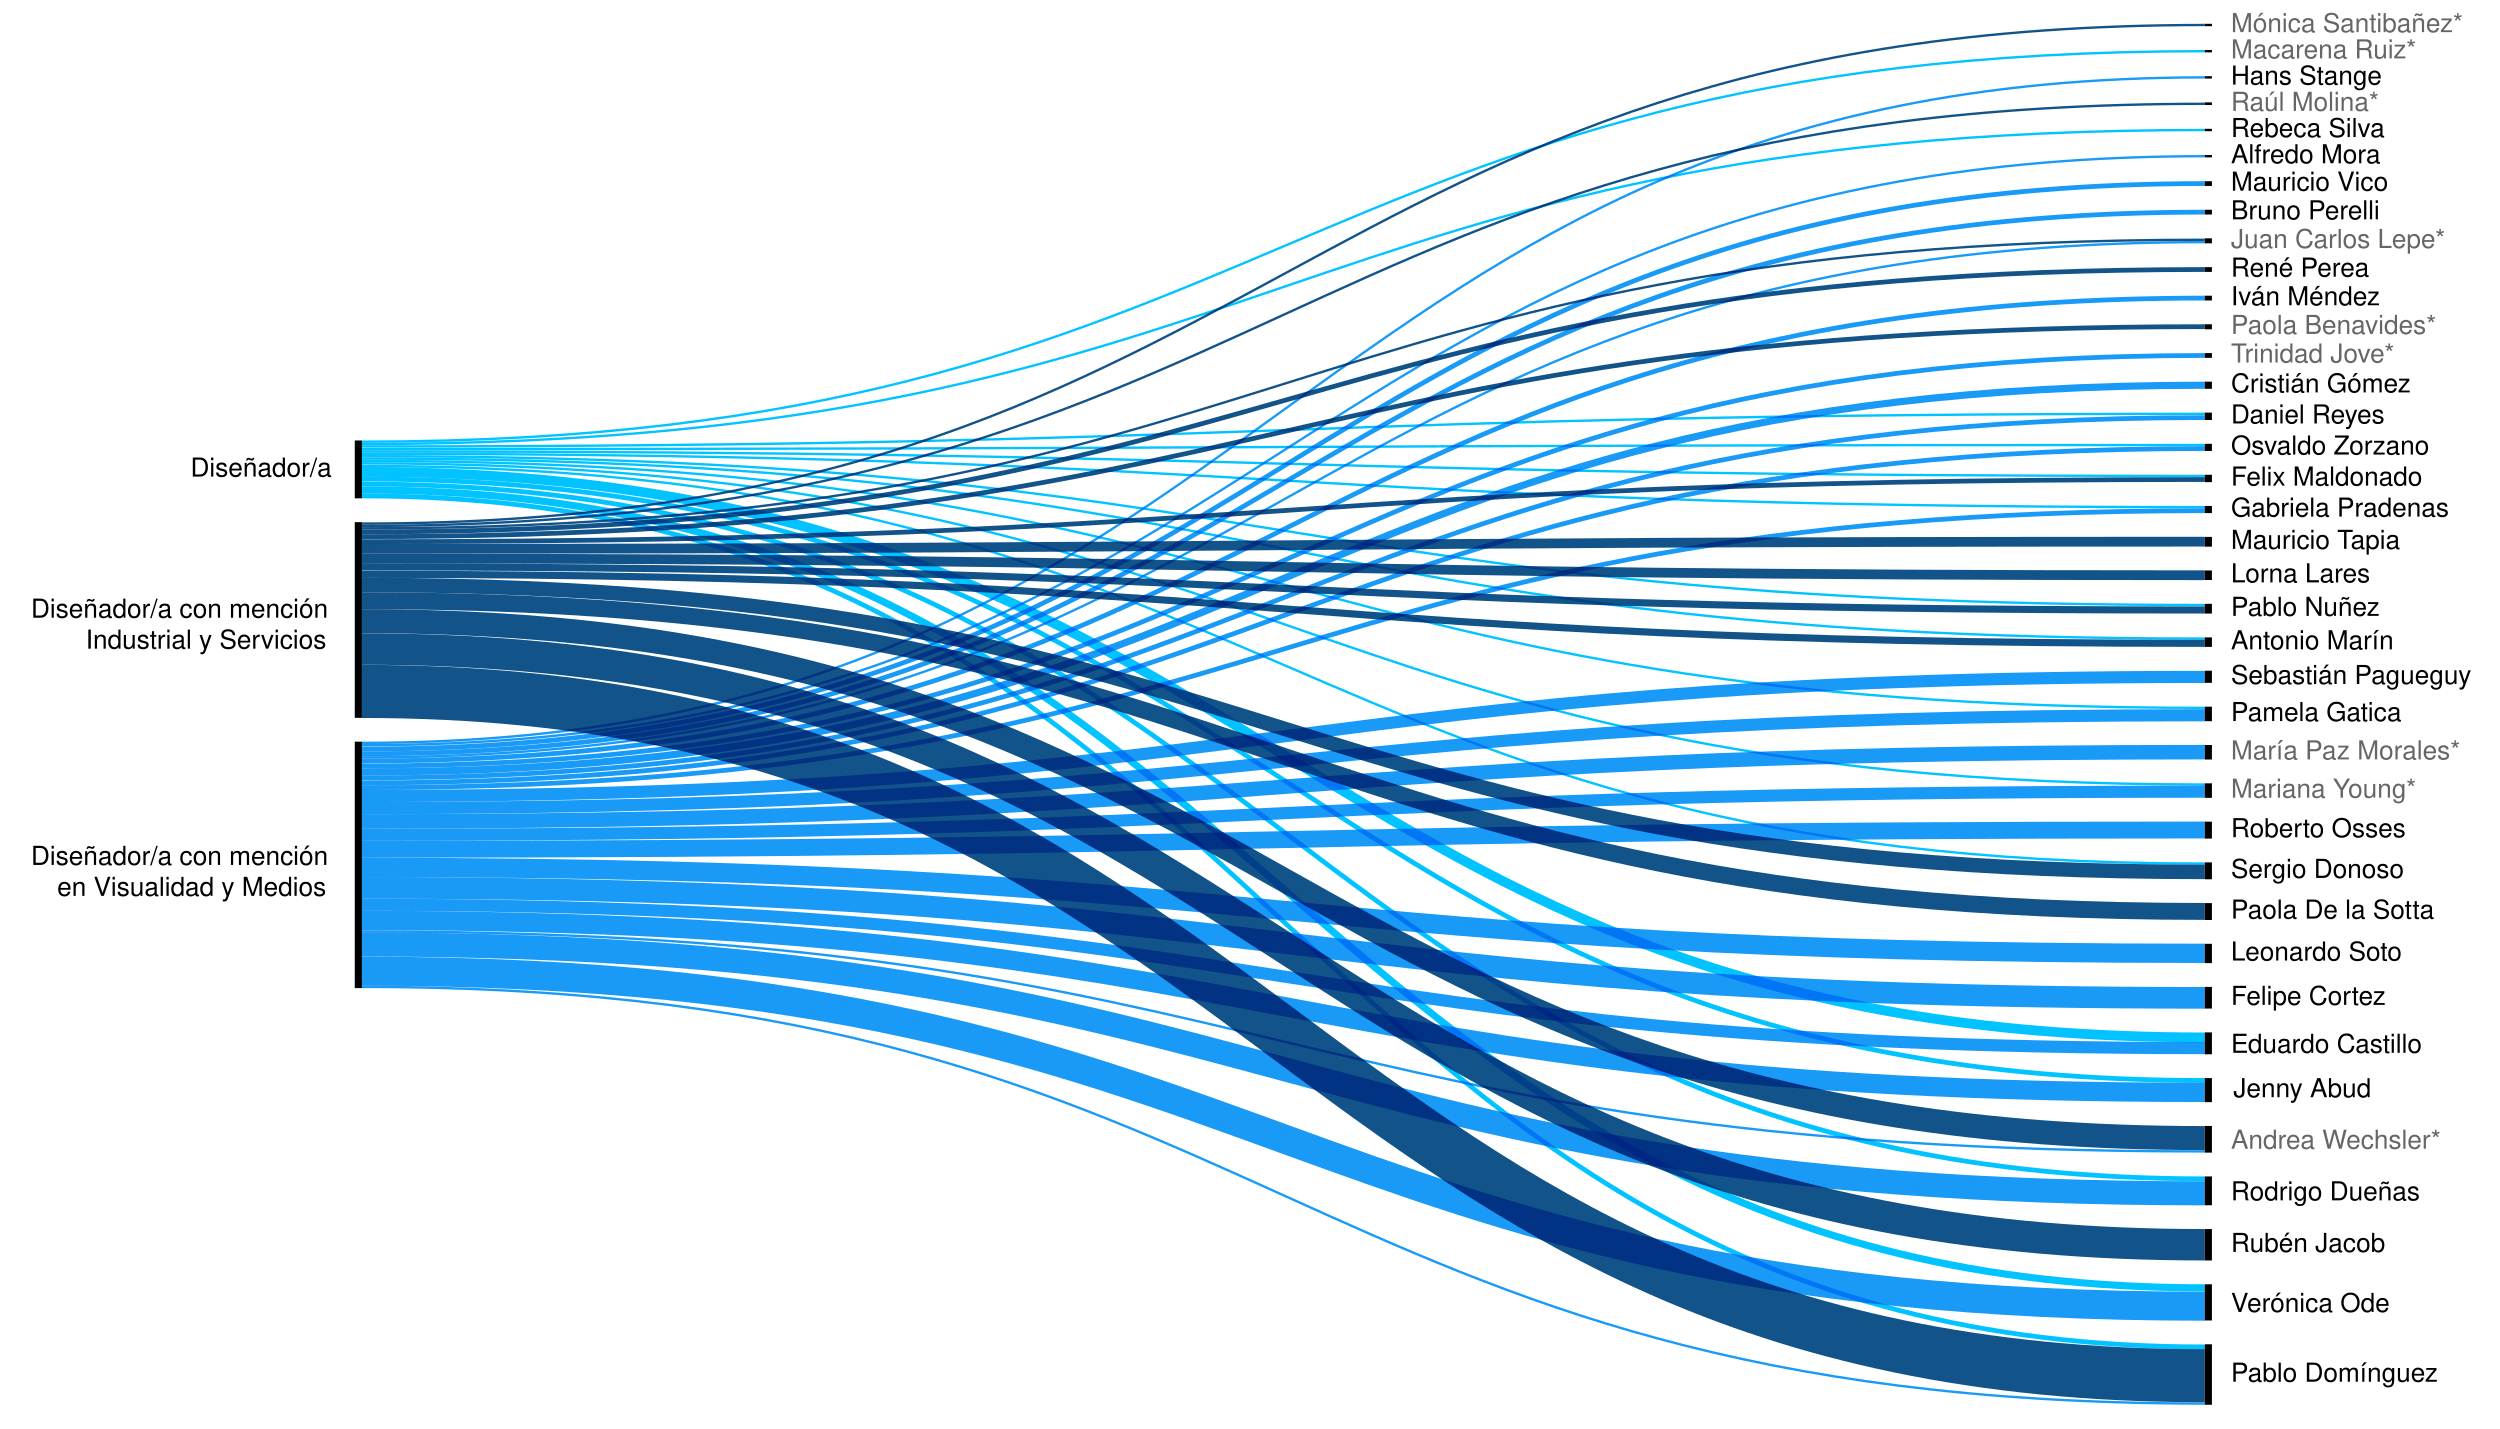
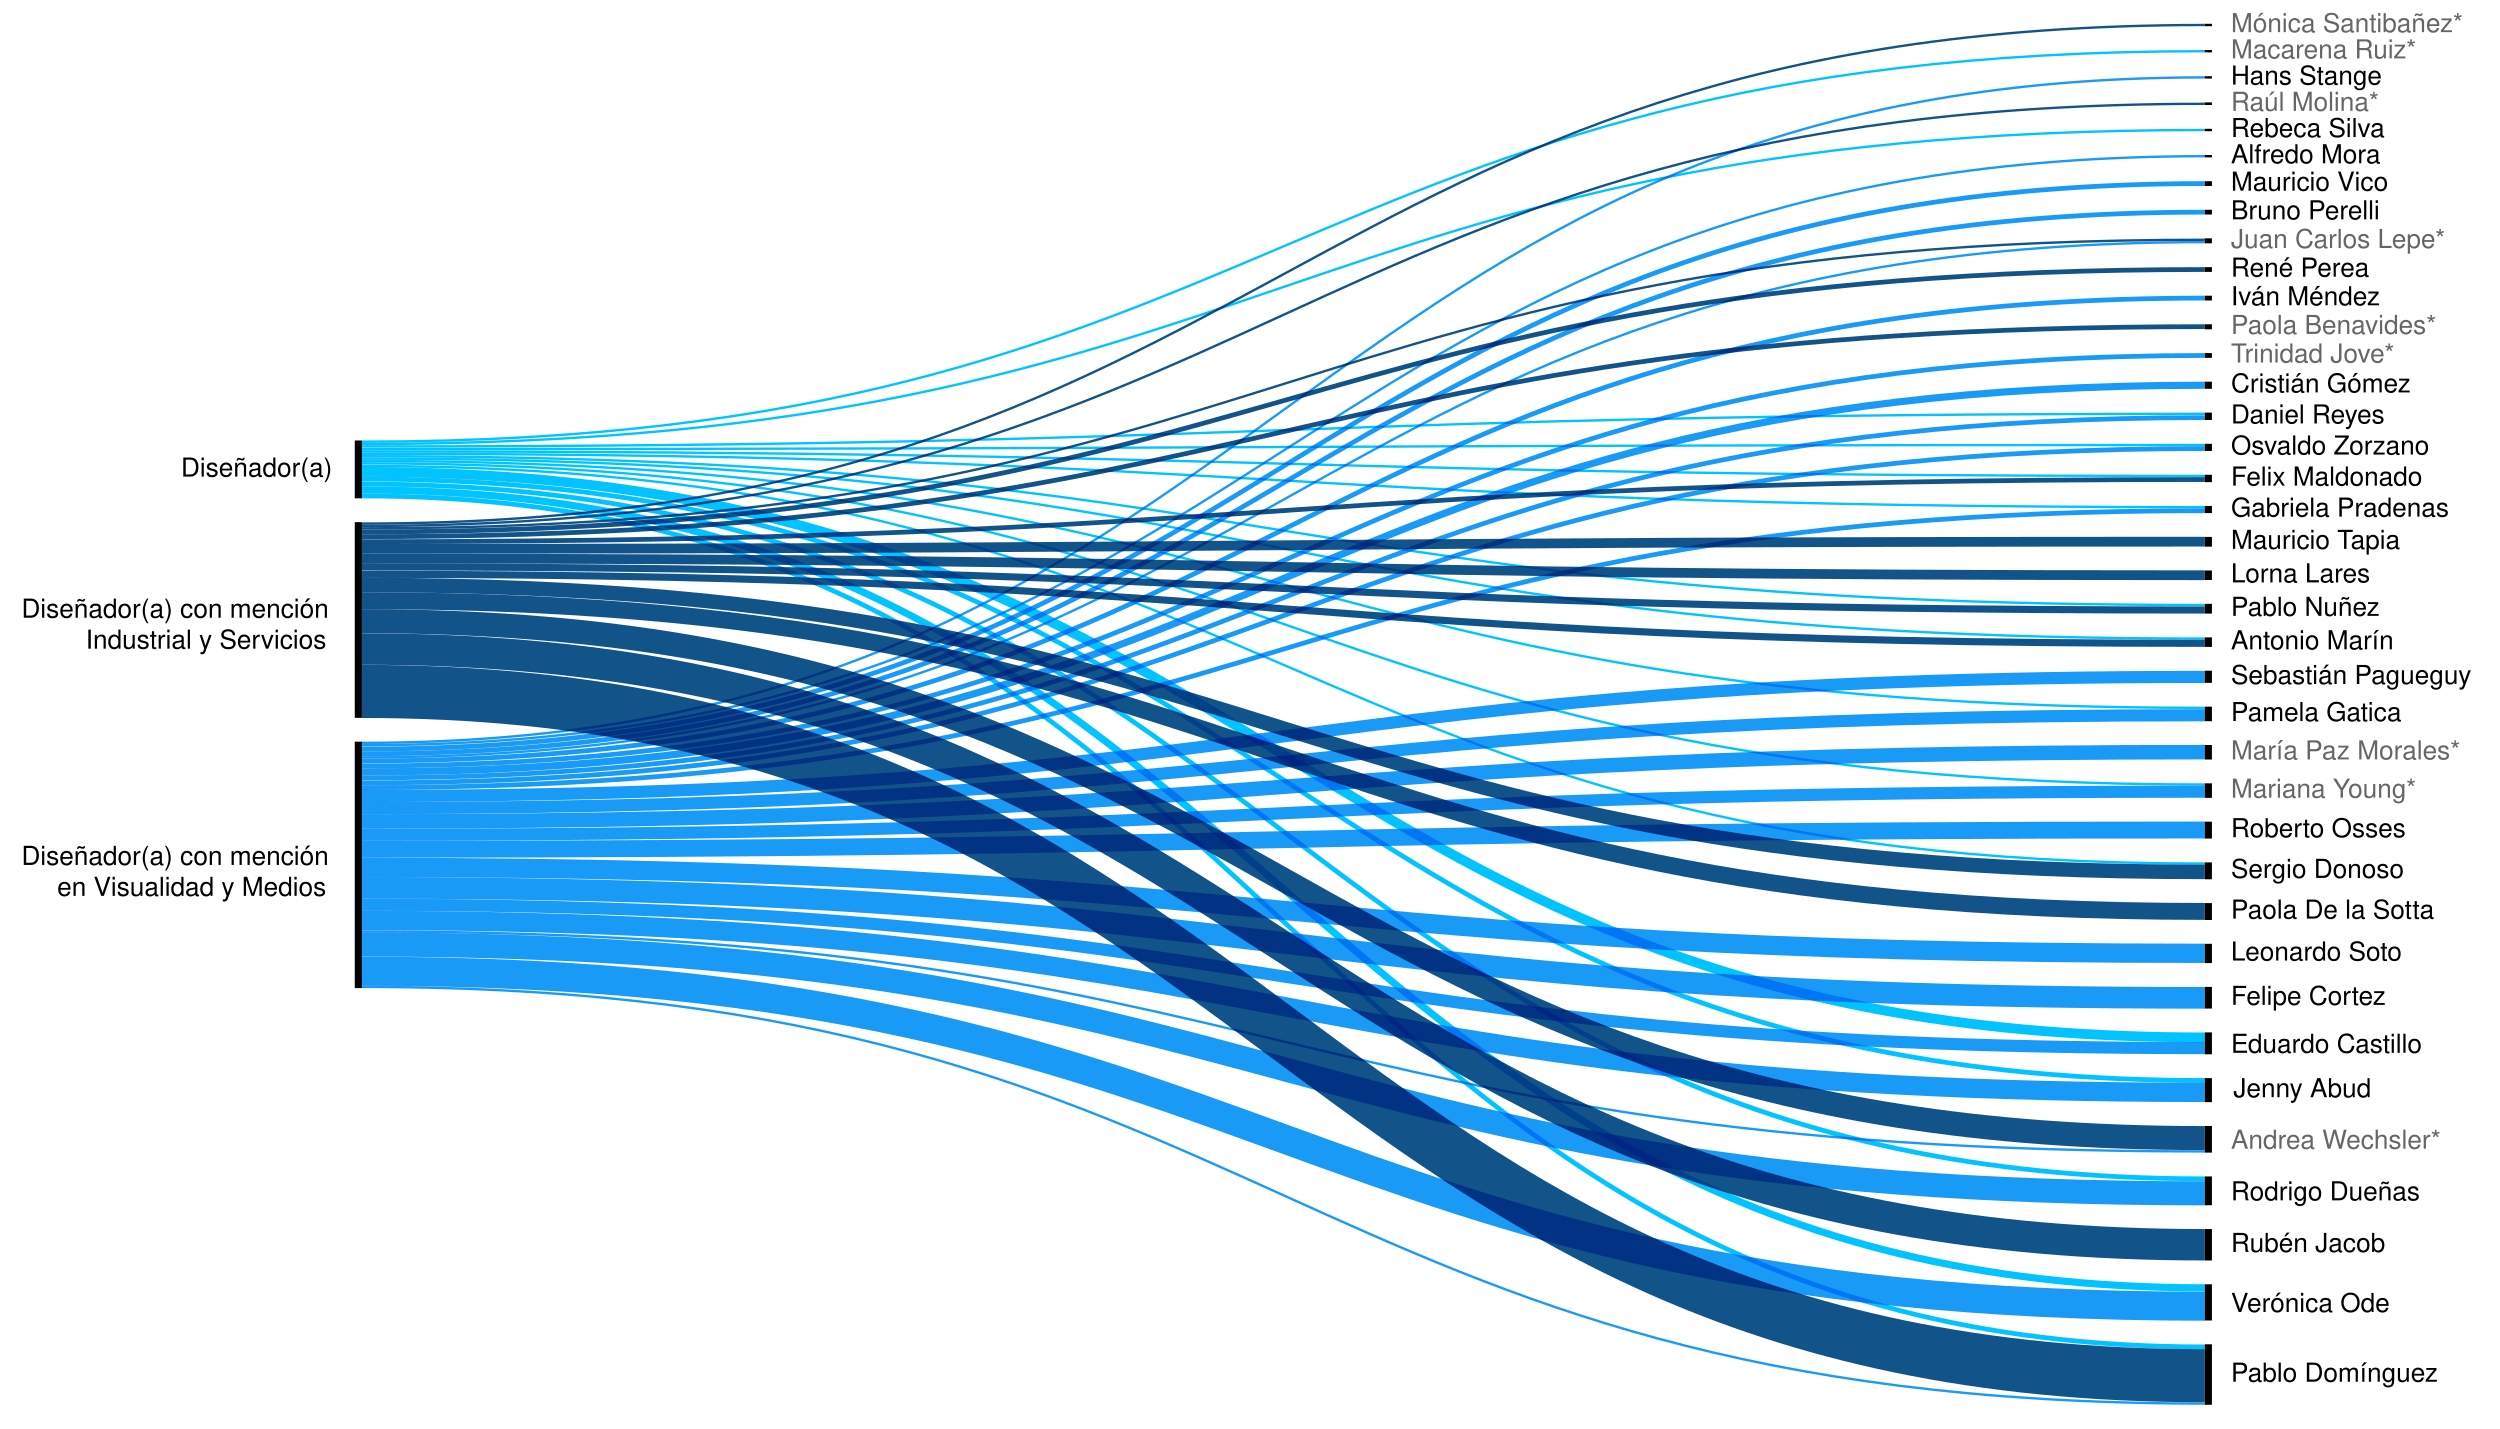
<svg xmlns="http://www.w3.org/2000/svg" version="1.2" viewBox="0 0 1050 600">
  <style>
		tspan { white-space:pre } 
		.s0 { fill: #000000 } 
		.s1 { mix-blend-mode: multiply;fill: none;stroke: #189af6;stroke-width: 9.1 } 
		.s2 { mix-blend-mode: multiply;fill: none;stroke: #189af6;stroke-width: 2 } 
		.s3 { mix-blend-mode: multiply;fill: none;stroke: #00c3ff;stroke-width: 3 } 
		.s4 { mix-blend-mode: multiply;fill: none;stroke: #125389;stroke-width: 4.1 } 
		.s5 { mix-blend-mode: multiply;fill: none;stroke: #189af6;stroke-width: 3 } 
		.s6 { mix-blend-mode: multiply;fill: none;stroke: #189af6;stroke-width: 1 } 
		.s7 { mix-blend-mode: multiply;fill: none;stroke: #189af6;stroke-width: 7.1 } 
		.s8 { mix-blend-mode: multiply;fill: none;stroke: #125389;stroke-width: 22.3 } 
		.s9 { mix-blend-mode: multiply;fill: none;stroke: #125389;stroke-width: 13.2 } 
		.s10 { mix-blend-mode: multiply;fill: none;stroke: #125389;stroke-width: 10.1 } 
		.s11 { mix-blend-mode: multiply;fill: none;stroke: #125389;stroke-width: 6.1 } 
		.s12 { mix-blend-mode: multiply;fill: none;stroke: #189af6;stroke-width: 12.2 } 
		.s13 { mix-blend-mode: multiply;fill: none;stroke: #189af6;stroke-width: 5.1 } 
		.s14 { mix-blend-mode: multiply;fill: none;stroke: #189af6;stroke-width: 10.1 } 
		.s15 { mix-blend-mode: multiply;fill: none;stroke: #00c3ff;stroke-width: 4.1 } 
		.s16 { mix-blend-mode: multiply;fill: none;stroke: #189af6;stroke-width: 8.1 } 
		.s17 { mix-blend-mode: multiply;fill: none;stroke: #00c3ff;stroke-width: 2 } 
		.s18 { mix-blend-mode: multiply;fill: none;stroke: #00c3ff;stroke-width: 1 } 
		.s19 { mix-blend-mode: multiply;fill: none;stroke: #125389;stroke-width: 3 } 
		.s20 { mix-blend-mode: multiply;fill: none;stroke: #125389;stroke-width: 7.1 } 
		.s21 { mix-blend-mode: multiply;fill: none;stroke: #189af6;stroke-width: 6.1 } 
		.s22 { mix-blend-mode: multiply;fill: none;stroke: #125389;stroke-width: 1 } 
		.s23 { mix-blend-mode: multiply;fill: none;stroke: #125389;stroke-width: 2 } 
		.t24 { font-size: 11px;fill: #000000;font-family: Helvetica, Arial, sans-serif } 
		.asterisco {fill: #666666; } 
	</style>
  <g id="visualization">
    <g>
      <path class="s0" d="m926 10h3v1h-3z" />
      <path class="s0" d="m926 21h3v1h-3z" />
      <path class="s0" d="m926 32h3v1h-3z" />
      <path class="s0" d="m926 43h3v1.1h-3z" />
      <path class="s0" d="m926 54.1h3v1h-3z" />
      <path class="s0" d="m926 65.1h3v1h-3z" />
      <path class="s0" d="m926 76.1h3v2h-3z" />
      <path class="s0" d="m926 88.1h3v2h-3z" />
      <path class="s0" d="m926 100.1h3v2.1h-3z" />
      <path class="s0" d="m926 112.2h3v2h-3z" />
      <path class="s0" d="m926 124.2h3v2h-3z" />
      <path class="s0" d="m926 136.2h3v2.1h-3z" />
      <path class="s0" d="m926 148.3h3v2h-3z" />
      <path class="s0" d="m926 160.3h3v3h-3z" />
      <path class="s0" d="m926 173.3h3v3.1h-3z" />
      <path class="s0" d="m926 186.4h3v3h-3z" />
      <path class="s0" d="m926 199.4h3v3.1h-3z" />
      <path class="s0" d="m926 212.5h3v3h-3z" />
      <path class="s0" d="m926 225.5h3v4.1h-3z" />
      <path class="s0" d="m926 239.6h3v4h-3z" />
      <path class="s0" d="m926 253.6h3v4.1h-3z" />
      <path class="s0" d="m926 267.7h3v4h-3z" />
      <path class="s0" d="m926 281.7h3v5.1h-3z" />
      <path class="s0" d="m926 296.8h3v6.1h-3z" />
      <path class="s0" d="m926 312.9h3v6.1h-3z" />
      <path class="s0" d="m926 329h3v6.1h-3z" />
      <path class="s0" d="m926 345.1h3v7.1h-3z" />
      <path class="s0" d="m926 362.2h3v7.1h-3z" />
      <path class="s0" d="m926 379.3h3v7.1h-3z" />
      <path class="s0" d="m926 396.4h3v8.1h-3z" />
      <path class="s0" d="m926 414.5h3v9.1h-3z" />
      <path class="s0" d="m926 433.6h3v9.2h-3z" />
      <path class="s0" d="m926 452.8h3v10.1h-3z" />
      <path class="s0" d="m926 472.9h3v11.2h-3z" />
      <path class="s0" d="m926 494.1h3v12.1h-3z" />
      <path class="s0" d="m926 516.2h3v13.2h-3z" />
      <path class="s0" d="m926 539.4h3v15.2h-3z" />
      <path class="s0" d="m149 185h3v24.3h-3z" />
      <path class="s0" d="m926 564.6h3v25.4h-3z" />
      <path class="s0" d="m149 219.3h3v82.2h-3z" />
      <path class="s0" d="m149 311.5h3v103.5h-3z" />
    </g>
    <g>
      <g>
        <path class="s1" d="m152 372.9c387 0 387 46.2 774 46.2" />
      </g>
      <g>
        <path class="s2" d="m152 314.6c387 0 387-237.5 774-237.5" />
      </g>
      <g>
        <path class="s3" d="m152 205.8c387 0 387 335.1 774 335.1" />
      </g>
      <g>
        <path class="s4" d="m152 230.5c387 0 387-3 774-3" />
      </g>
      <g>
        <path class="s4" d="m152 234.6c387 0 387 7 774 7" />
      </g>
      <g>
        <path class="s5" d="m152 324.2c387 0 387-162.4 774-162.4" />
      </g>
      <g>
        <path class="s6" d="m152 414.5c387 0 387 175 774 175" />
      </g>
      <g>
        <path class="s7" d="m152 356.7c387 0 387-8.1 774-8.1" />
      </g>
      <g>
        <path class="s8" d="m152 290.4c387 0 387 287.4 774 287.4" />
      </g>
      <g>
        <path class="s9" d="m152 272.6c387 0 387 250.2 774 250.2" />
      </g>
      <g>
        <path class="s10" d="m152 260.9c387 0 387 217.1 774 217.1" />
      </g>
      <g>
        <path class="s11" d="m152 245.7c387 0 387 120.5 774 120.5" />
      </g>
      <g>
        <path class="s12" d="m152 407.9c387 0 387 140.7 774 140.7" />
      </g>
      <g>
        <path class="s13" d="m152 380c387 0 387 60.2 774 60.2" />
      </g>
      <g>
        <path class="s14" d="m152 396.7c387 0 387 104.5 774 104.5" />
      </g>
      <g>
        <path class="s15" d="m152 198.2c387 0 387 237.5 774 237.5" />
      </g>
      <g>
        <path class="s16" d="m152 386.6c387 0 387 72.2 774 72.2" />
      </g>
      <g>
        <path class="s2" d="m152 316.6c387 0 387-227.5 774-227.5" />
      </g>
      <g>
        <path class="s17" d="m152 201.2c387 0 387 252.6 774 252.6" />
      </g>
      <g>
        <path class="s18" d="m152 187.5c387 0 387-13.7 774-13.7" />
      </g>
      <g>
        <path class="s17" d="m152 208.3c387 0 387 357.4 774 357.4" />
      </g>
      <g>
        <path class="s6" d="m152 318.1c387 0 387-216.4 774-216.4" />
      </g>
      <g>
        <path class="s19" d="m152 238.1c387 0 387 18.1 774 18.1" />
      </g>
      <g>
        <path class="s18" d="m152 191.6c387 0 387 62.5 774 62.5" />
      </g>
      <g>
        <path class="s20" d="m152 252.3c387 0 387 130.5 774 130.5" />
      </g>
      <g>
        <path class="s2" d="m152 328.8c387 0 387-140.4 774-140.4" />
      </g>
      <g>
        <path class="s13" d="m152 339.4c387 0 387-39 774-39" />
      </g>
      <g>
        <path class="s16" d="m152 364.3c387 0 387 36.1 774 36.1" />
      </g>
      <g>
        <path class="s18" d="m152 193.6c387 0 387 103.7 774 103.7" />
      </g>
      <g>
        <path class="s21" d="m152 345c387 0 387-29.1 774-29.1" />
      </g>
      <g>
        <path class="s2" d="m152 326.7c387 0 387-151.3 774-151.3" />
      </g>
      <g>
        <path class="s22" d="m152 221.9c387 0 387-121.2 774-121.2" />
      </g>
      <g>
        <path class="s17" d="m152 203.3c387 0 387 291.8 774 291.8" />
      </g>
      <g>
        <path class="s22" d="m152 219.9c387 0 387-209.4 774-209.4" />
      </g>
      <g>
        <path class="s13" d="m152 350.6c387 0 387-18.1 774-18.1" />
      </g>
      <g>
        <path class="s18" d="m152 185.5c387 0 387-164 774-164" />
      </g>
      <g>
        <path class="s6" d="m152 312c387 0 387-279.5 774-279.5" />
      </g>
      <g>
        <path class="s23" d="m152 227.5c387 0 387-26.1 774-26.1" />
      </g>
      <g>
        <path class="s13" d="m152 334.3c387 0 387-50 774-50" />
      </g>
      <g>
        <path class="s18" d="m152 188.6c387 0 387-1.7 774-1.7" />
      </g>
      <g>
        <path class="s18" d="m152 190.6c387 0 387 22.4 774 22.4" />
      </g>
      <g>
        <path class="s22" d="m152 220.9c387 0 387-177.3 774-177.3" />
      </g>
      <g>
        <path class="s2" d="m152 330.8c387 0 387-116.3 774-116.3" />
      </g>
      <g>
        <path class="s18" d="m152 194.6c387 0 387 134.9 774 134.9" />
      </g>
      <g>
        <path class="s23" d="m152 223.4c387 0 387-110.2 774-110.2" />
      </g>
      <g>
        <path class="s18" d="m152 189.6c387 0 387 10.3 774 10.3" />
      </g>
      <g>
        <path class="s6" d="m152 391.2c387 0 387 92.4 774 92.4" />
      </g>
      <g>
        <path class="s2" d="m152 319.6c387 0 387-194.4 774-194.4" />
      </g>
      <g>
        <path class="s19" d="m152 241.2c387 0 387 29 774 29" />
      </g>
      <g>
        <path class="s18" d="m152 192.6c387 0 387 75.6 774 75.6" />
      </g>
      <g>
        <path class="s23" d="m152 225.4c387 0 387-88.2 774-88.2" />
      </g>
      <g>
        <path class="s2" d="m152 321.7c387 0 387-172.4 774-172.4" />
      </g>
      <g>
        <path class="s18" d="m152 195.7c387 0 387 167 774 167" />
      </g>
      <g>
        <path class="s18" d="m152 186.5c387 0 387-131.9 774-131.9" />
      </g>
      <g>
        <path class="s6" d="m152 313c387 0 387-247.4 774-247.4" />
      </g>
    </g>
    <g id="profes" class="t24">
      <text id="Mónica Santibañez*" style="transform: matrix(1, 0, 0, 1, 937, 13.507);" class="asterisco">Mónica Santibañez*</text>
      <text id="Macarena Ruiz*" style="transform: matrix(1, 0, 0, 1, 937, 24.522);" class="asterisco">
                    Macarena Ruiz*
                </text>
      <text id="Hans Stange" style="transform: matrix(1, 0, 0, 1, 937, 35.536);">
                    Hans Stange
                </text>
      <text id="Raúl Molina*" style="transform: matrix(1, 0, 0, 1, 937, 46.551);" class="asterisco">
                    Raúl Molina*
                </text>
      <text id="Rebeca Silva" style="transform: matrix(1, 0, 0, 1, 937, 57.565);">
                    Rebeca Silva
                </text>
      <text id="Alfredo Mora" style="transform: matrix(1, 0, 0, 1, 937, 68.58);">
                    Alfredo Mora
                </text>
      <text id="Mauricio Vico" style="transform: matrix(1, 0, 0, 1, 937, 80.101);">
                    Mauricio Vico
                </text>
      <text id="Bruno Perelli" style="transform: matrix(1, 0, 0, 1, 937, 92.13);">
                    Bruno Perelli
                </text>
      <text id="Juan Carlos Lepe*" style="transform: matrix(1, 0, 0, 1, 937, 104.159);" class="asterisco">
                    Juan Carlos Lepe*
                </text>
      <text id="René Perea" style="transform: matrix(1, 0, 0, 1, 937, 116.188);">
                    René Perea
                </text>
      <text id="Iván Méndez" style="transform: matrix(1, 0, 0, 1, 937, 128.217);">
                    Iván Méndez
                </text>
      <text id="Paola Benavides*" style="transform: matrix(1, 0, 0, 1, 937, 140.246);" class="asterisco">
                    Paola Benavides*
                </text>
      <text id="Trinidad Jove*" style="transform: matrix(1, 0, 0, 1, 937, 152.275);" class="asterisco">
                    Trinidad Jove*
                </text>
      <text id="Cristián Gómez" style="transform: matrix(1, 0, 0, 1, 937, 164.811);">
                    Cristián Gómez
                </text>
      <text id="Daniel Reyes" style="transform: matrix(1, 0, 0, 1, 937, 177.855);">
                    Daniel Reyes
                </text>
      <text id="Osvaldo Zorzano" style="transform: matrix(1, 0, 0, 1, 937, 190.898);">
                    Osvaldo Zorzano
                </text>
      <text id="Felix Maldonado" style="transform: matrix(1, 0, 0, 1, 937, 203.942);">
                    Felix Maldonado
                </text>
      <text id="Gabriela Pradenas" style="transform: matrix(1, 0, 0, 1, 937, 216.985);">
                    Gabriela Pradenas
                </text>
      <text id="Mauricio Tapia" style="transform: matrix(1, 0, 0, 1, 937, 230.536);">
                    Mauricio Tapia
                </text>
      <text id="Lorna Lares" style="transform: matrix(1, 0, 0, 1, 937, 244.594);">
                    Lorna Lares
                </text>
      <text id="Pablo Nuñez" style="transform: matrix(1, 0, 0, 1, 937, 258.652);">
                    Pablo Nuñez
                </text>
      <text id="Antonio Marín" style="transform: matrix(1, 0, 0, 1, 937, 272.71);">
                    Antonio Marín
                </text>
      <text id="Sebastián Pagueguy" style="transform: matrix(1, 0, 0, 1, 937, 287.275);">
                    Sebastián Pagueguy
                </text>
      <text id="Pamela Gatica" style="transform: matrix(1, 0, 0, 1, 937, 302.855);">
                    Pamela Gatica
                </text>
      <text id="María Paz Morales*" style="transform: matrix(1, 0, 0, 1, 937, 318.942);" class="asterisco">
                    María Paz Morales*
                </text>
      <text id="Mariana Young*" style="transform: matrix(1, 0, 0, 1, 937, 335.029);" class="asterisco">
                    Mariana Young*
                </text>
      <text id="Roberto Osses" style="transform: matrix(1, 0, 0, 1, 937, 351.623);">
                    Roberto Osses
                </text>
      <text id="Sergio Donoso" style="transform: matrix(1, 0, 0, 1, 937, 368.725);">
                    Sergio Donoso
                </text>
      <text id="Paola De la Sotta" style="transform: matrix(1, 0, 0, 1, 937, 385.826);">
                    Paola De la Sotta
                </text>
      <text id="Leonardo Soto" style="transform: matrix(1, 0, 0, 1, 937, 403.435);">
                    Leonardo Soto
                </text>
      <text id="Felipe Cortez" style="transform: matrix(1, 0, 0, 1, 937, 422.058);">
                    Felipe Cortez
                </text>
      <text id="Eduardo Castillo" style="transform: matrix(1, 0, 0, 1, 937, 442.188);">
                    Eduardo Castillo
                </text>
      <text id="Jenny Abud" style="transform: matrix(1, 0, 0, 1, 938, 460.826);">
                    Jenny Abud
                </text>
      <text id="Andrea Wechsler*" style="transform: matrix(1, 0, 0, 1, 937, 482.478);" class="asterisco">
                    Andrea Wechsler*
                </text>
      <text id="Rodrigo Dueñas" style="transform: matrix(1, 0, 0, 1, 937, 504.145);">
                    Rodrigo Dueñas
                </text>
      <text id="Rubén Jacob" style="transform: matrix(1, 0, 0, 1, 937, 525.826);">
                    Rubén Jacob
                </text>
      <text id="Verónica Ode" style="transform: matrix(1, 0, 0, 1, 937, 551.029);">
                    Verónica Ode
                </text>
      <text id="Pablo Domínguez" style="transform: matrix(1, 0, 0, 1, 937, 580.319);">
                    Pablo Domínguez
                </text>
    </g>
    <g id="titulos" class="t24">
-       <text id="Diseñador/a " style="transform: matrix(1, 0, 0, 1, 139, 200.174);">
-         <tspan x="-59" y="0">Diseñador/a</tspan>
+       <text id="Diseñador/a" style="transform: matrix(1, 0, 0, 1, 139, 200.174);">
+         <tspan x="-63" y="0">Diseñador(a)</tspan>
      </text>
      <text id="Diseñador/a con mención Industri" style="transform: matrix(1, 0, 0, 1, 139, 259.435);">
-         <tspan x="-126" y="0">Diseñador/a con mención</tspan>
+         <tspan x="-130" y="0">Diseñador(a) con mención</tspan>
        <tspan y="0" class="t24" />
        <tspan x="-103" y="13">Industrial y Servicios</tspan>
      </text>
      <text id="Diseñador/a con mención en Visua" style="transform: matrix(1, 0, 0, 1, 139, 363.261);">
-         <tspan x="-126" y="0">Diseñador/a con mención</tspan>
+         <tspan x="-130" y="0">Diseñador(a) con mención</tspan>
        <tspan y="0" class="t24" />
        <tspan x="-115" y="13">en Visualidad y Medios</tspan>
      </text>
    </g>
  </g>
</svg>
